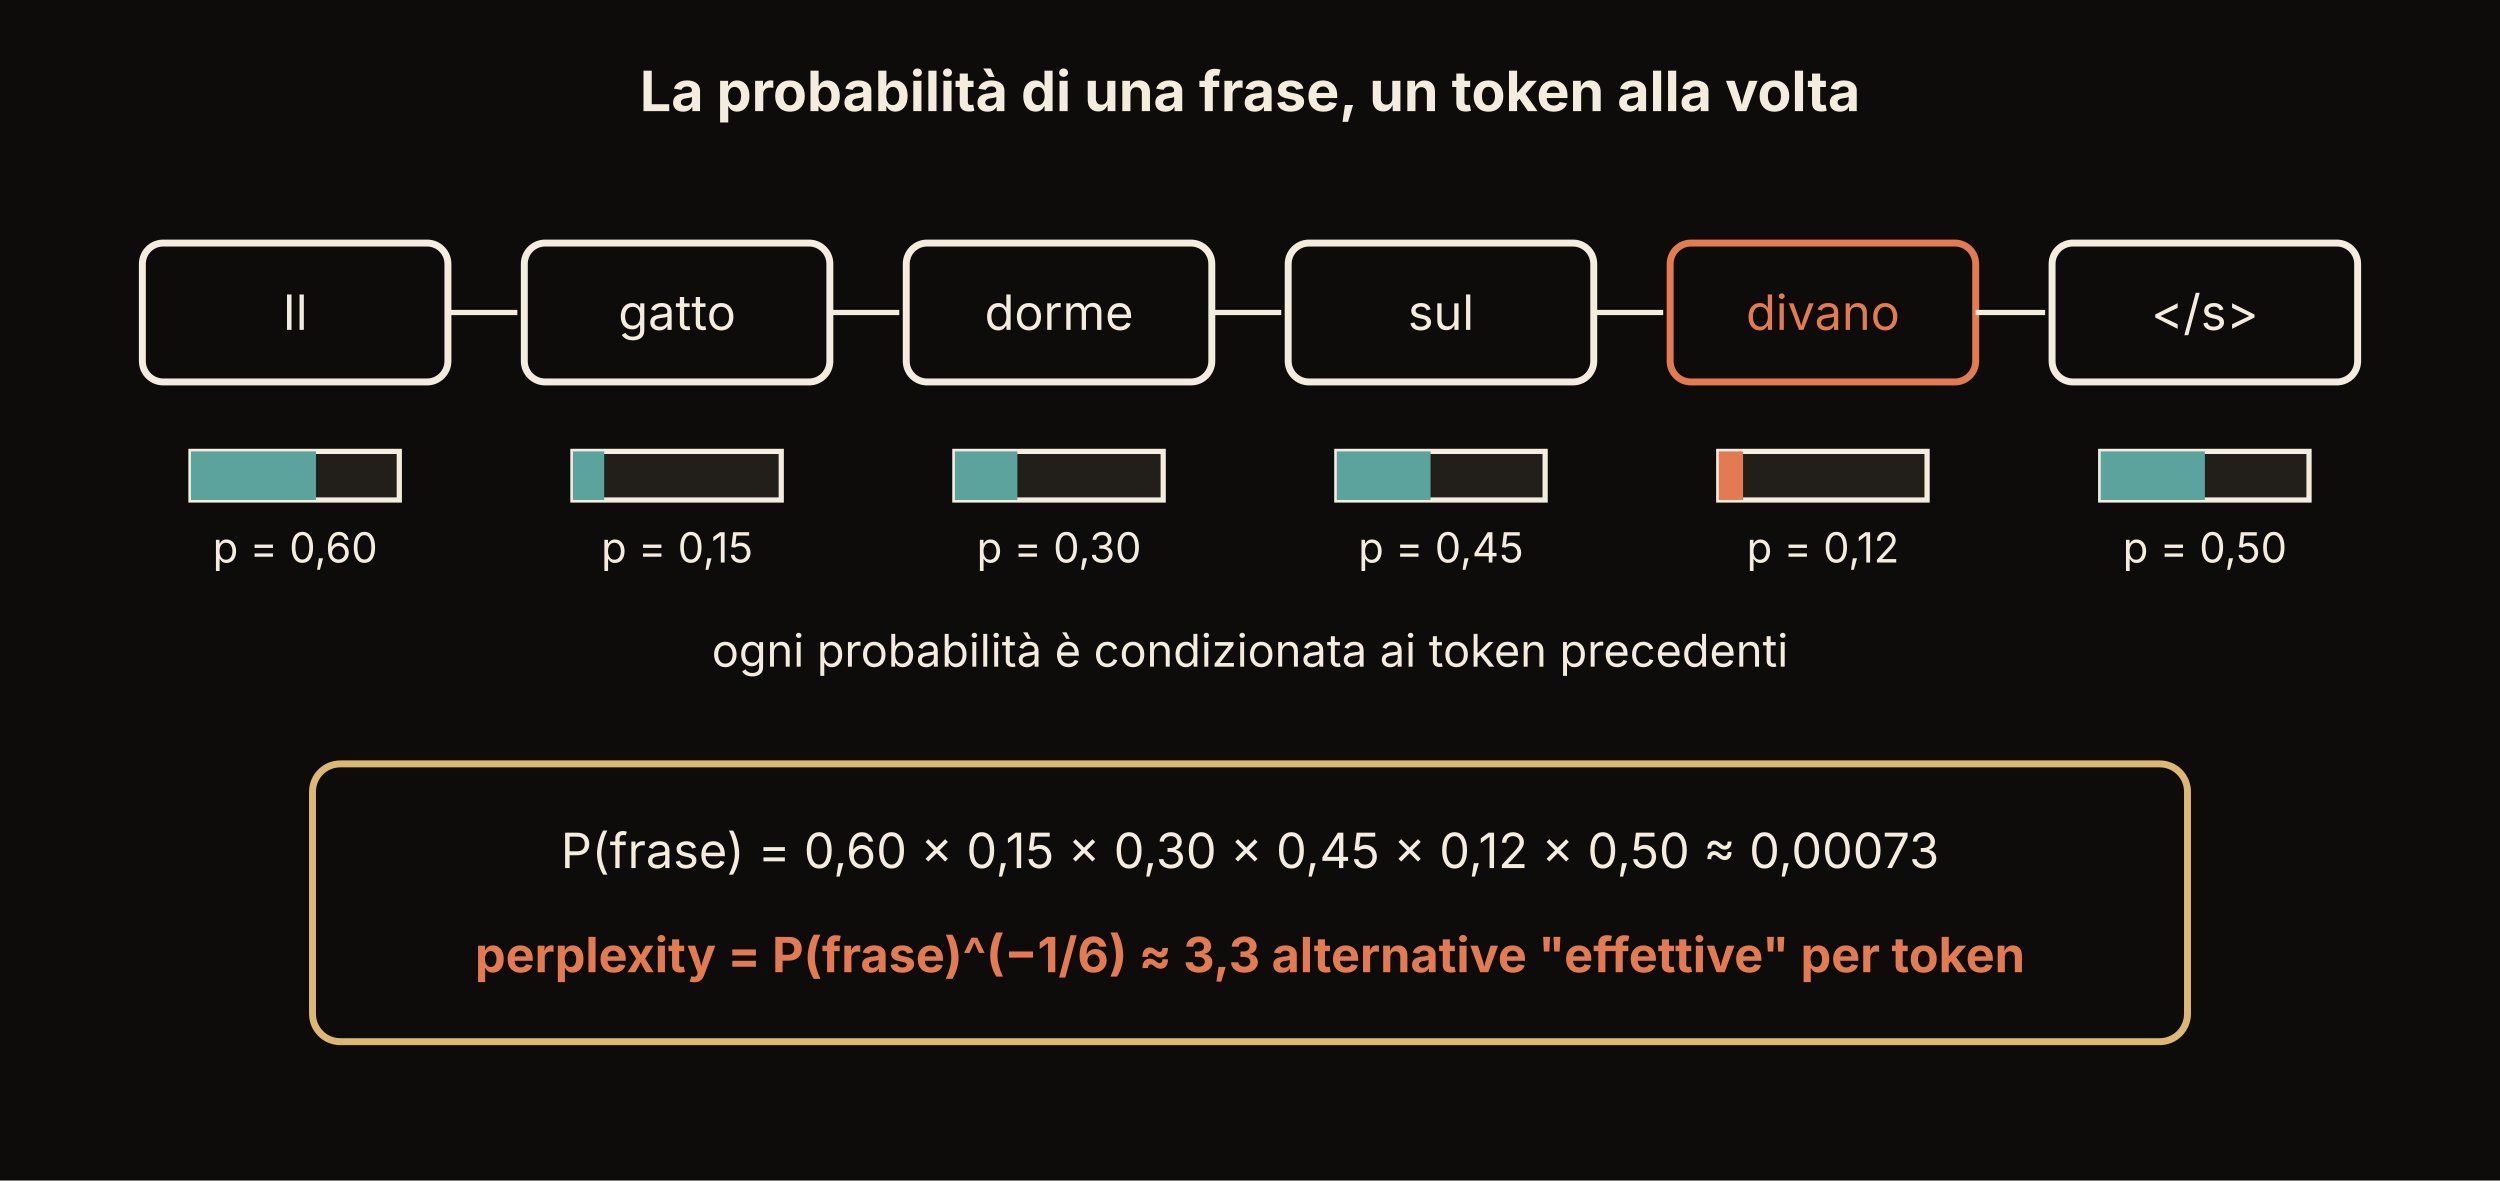
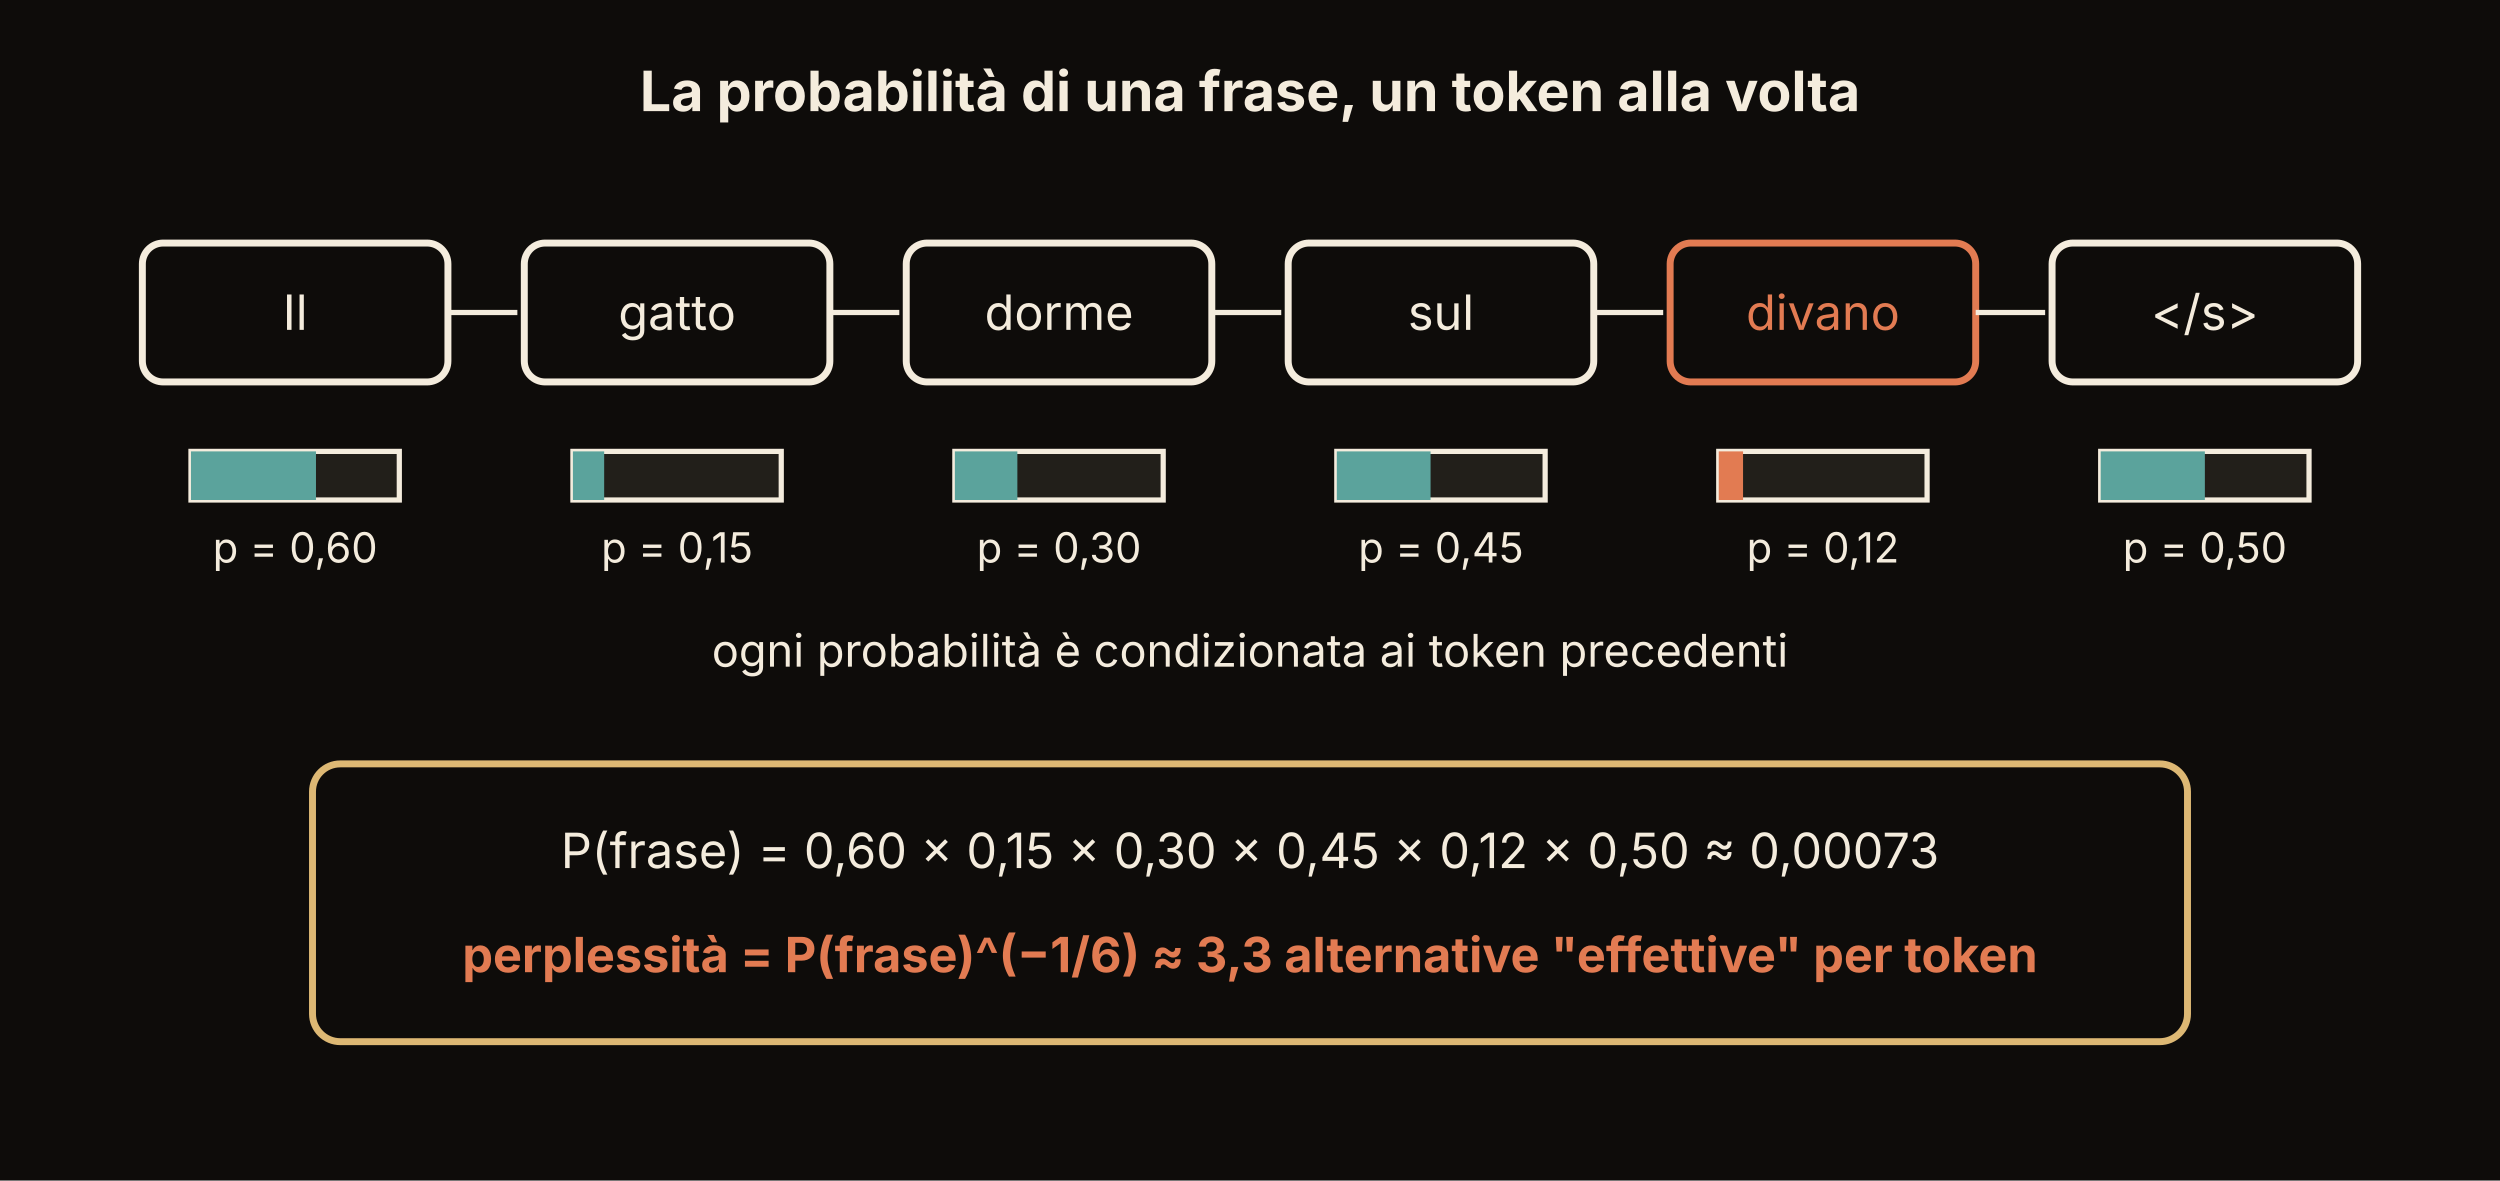
- <svg xmlns="http://www.w3.org/2000/svg" viewBox="0 0 720 340" width="100%" role="img" aria-label="Schema: probabilità della frase token per token">
+ <svg xmlns="http://www.w3.org/2000/svg" viewBox="0 0 720 340" width="100%" role="img" aria-label="La frase «Il gatto dorme sul divano» scritta parola per parola in cinque riquadri, più un sesto riquadro per la chiusura di frase, e sotto ciascuno una barretta con la probabilità che il modello gli aveva assegnato: 0,60 su «Il», 0,15 su «gatto», 0,30 su «dorme», 0,45 su «sul», 0,12 su «divano», che è la parola meno prevista ed è evidenziata, e 0,50 sulla chiusura. In fondo, in un riquadro, il prodotto delle sei probabilità, circa 0,00073, e la perplessità che ne risulta, circa 3,3 alternative effettive per token.">
  <rect x="0" y="0" width="720" height="340" fill="#0E0C0A" />
  <text x="360" y="32" text-anchor="middle" font-family="Inter, system-ui, sans-serif" font-size="16" font-weight="bold" fill="#F4ECDD">La probabilità di una frase, un token alla volta</text>
  <g font-family="Inter, system-ui, sans-serif" font-size="14">
    <rect x="41" y="70" width="88" height="40" fill="#0E0C0A" stroke="#F4ECDD" stroke-width="2" rx="6" />
    <text x="85" y="95" text-anchor="middle" fill="#F4ECDD">Il</text>
    <rect x="151" y="70" width="88" height="40" fill="#0E0C0A" stroke="#F4ECDD" stroke-width="2" rx="6" />
    <text x="195" y="95" text-anchor="middle" fill="#F4ECDD">gatto</text>
    <rect x="261" y="70" width="88" height="40" fill="#0E0C0A" stroke="#F4ECDD" stroke-width="2" rx="6" />
    <text x="305" y="95" text-anchor="middle" fill="#F4ECDD">dorme</text>
    <rect x="371" y="70" width="88" height="40" fill="#0E0C0A" stroke="#F4ECDD" stroke-width="2" rx="6" />
    <text x="415" y="95" text-anchor="middle" fill="#F4ECDD">sul</text>
    <rect x="481" y="70" width="88" height="40" fill="#0E0C0A" stroke="#E27B52" stroke-width="2" rx="6" />
    <text x="525" y="95" text-anchor="middle" fill="#E27B52">divano</text>
    <rect x="591" y="70" width="88" height="40" fill="#0E0C0A" stroke="#F4ECDD" stroke-width="2" rx="6" />
    <text x="635" y="95" text-anchor="middle" fill="#F4ECDD">&lt;/s&gt;</text>
  </g>
  <g stroke="#F4ECDD" stroke-width="1.5">
    <line x1="129" y1="90" x2="149" y2="90" />
    <line x1="239" y1="90" x2="259" y2="90" />
    <line x1="349" y1="90" x2="369" y2="90" />
    <line x1="459" y1="90" x2="479" y2="90" />
    <line x1="569" y1="90" x2="589" y2="90" />
  </g>
  <g font-family="Inter, system-ui, sans-serif" font-size="12">
    <rect x="55" y="130" width="60" height="14" fill="#221F1A" stroke="#F4ECDD" stroke-width="1.5" />
    <rect x="55" y="130" width="36" height="14" fill="#5BA39C" />
    <text x="85" y="162" text-anchor="middle" fill="#F4ECDD">p = 0,60</text>
    <rect x="165" y="130" width="60" height="14" fill="#221F1A" stroke="#F4ECDD" stroke-width="1.5" />
    <rect x="165" y="130" width="9" height="14" fill="#5BA39C" />
    <text x="195" y="162" text-anchor="middle" fill="#F4ECDD">p = 0,15</text>
    <rect x="275" y="130" width="60" height="14" fill="#221F1A" stroke="#F4ECDD" stroke-width="1.5" />
    <rect x="275" y="130" width="18" height="14" fill="#5BA39C" />
    <text x="305" y="162" text-anchor="middle" fill="#F4ECDD">p = 0,30</text>
    <rect x="385" y="130" width="60" height="14" fill="#221F1A" stroke="#F4ECDD" stroke-width="1.5" />
    <rect x="385" y="130" width="27" height="14" fill="#5BA39C" />
    <text x="415" y="162" text-anchor="middle" fill="#F4ECDD">p = 0,45</text>
    <rect x="495" y="130" width="60" height="14" fill="#221F1A" stroke="#F4ECDD" stroke-width="1.5" />
    <rect x="495" y="130" width="7" height="14" fill="#E27B52" />
    <text x="525" y="162" text-anchor="middle" fill="#F4ECDD">p = 0,12</text>
    <rect x="605" y="130" width="60" height="14" fill="#221F1A" stroke="#F4ECDD" stroke-width="1.5" />
    <rect x="605" y="130" width="30" height="14" fill="#5BA39C" />
    <text x="635" y="162" text-anchor="middle" fill="#F4ECDD">p = 0,50</text>
  </g>
  <text x="360" y="192" text-anchor="middle" font-family="Inter, system-ui, sans-serif" font-size="13" fill="#F4ECDD">ogni probabilità è condizionata ai token precedenti</text>
  <rect x="90" y="220" width="540" height="80" fill="#0E0C0A" stroke="#DDB874" stroke-width="2" rx="8" />
  <text x="360" y="250" text-anchor="middle" font-family="Inter, system-ui, sans-serif" font-size="14" fill="#F4ECDD">P(frase) = 0,60 × 0,15 × 0,30 × 0,45 × 0,12 × 0,50 ≈ 0,00073</text>
-   <text x="360" y="280" text-anchor="middle" font-family="Inter, system-ui, sans-serif" font-size="14" font-weight="bold" fill="#E27B52">perplexity = P(frase)^(−1/6) ≈ 3,3 alternative "effettive" per token</text>
+   <text x="360" y="280" text-anchor="middle" font-family="Inter, system-ui, sans-serif" font-size="14" font-weight="bold" fill="#E27B52">perplessità = P(frase)^(−1/6) ≈ 3,3 alternative "effettive" per token</text>
</svg>
